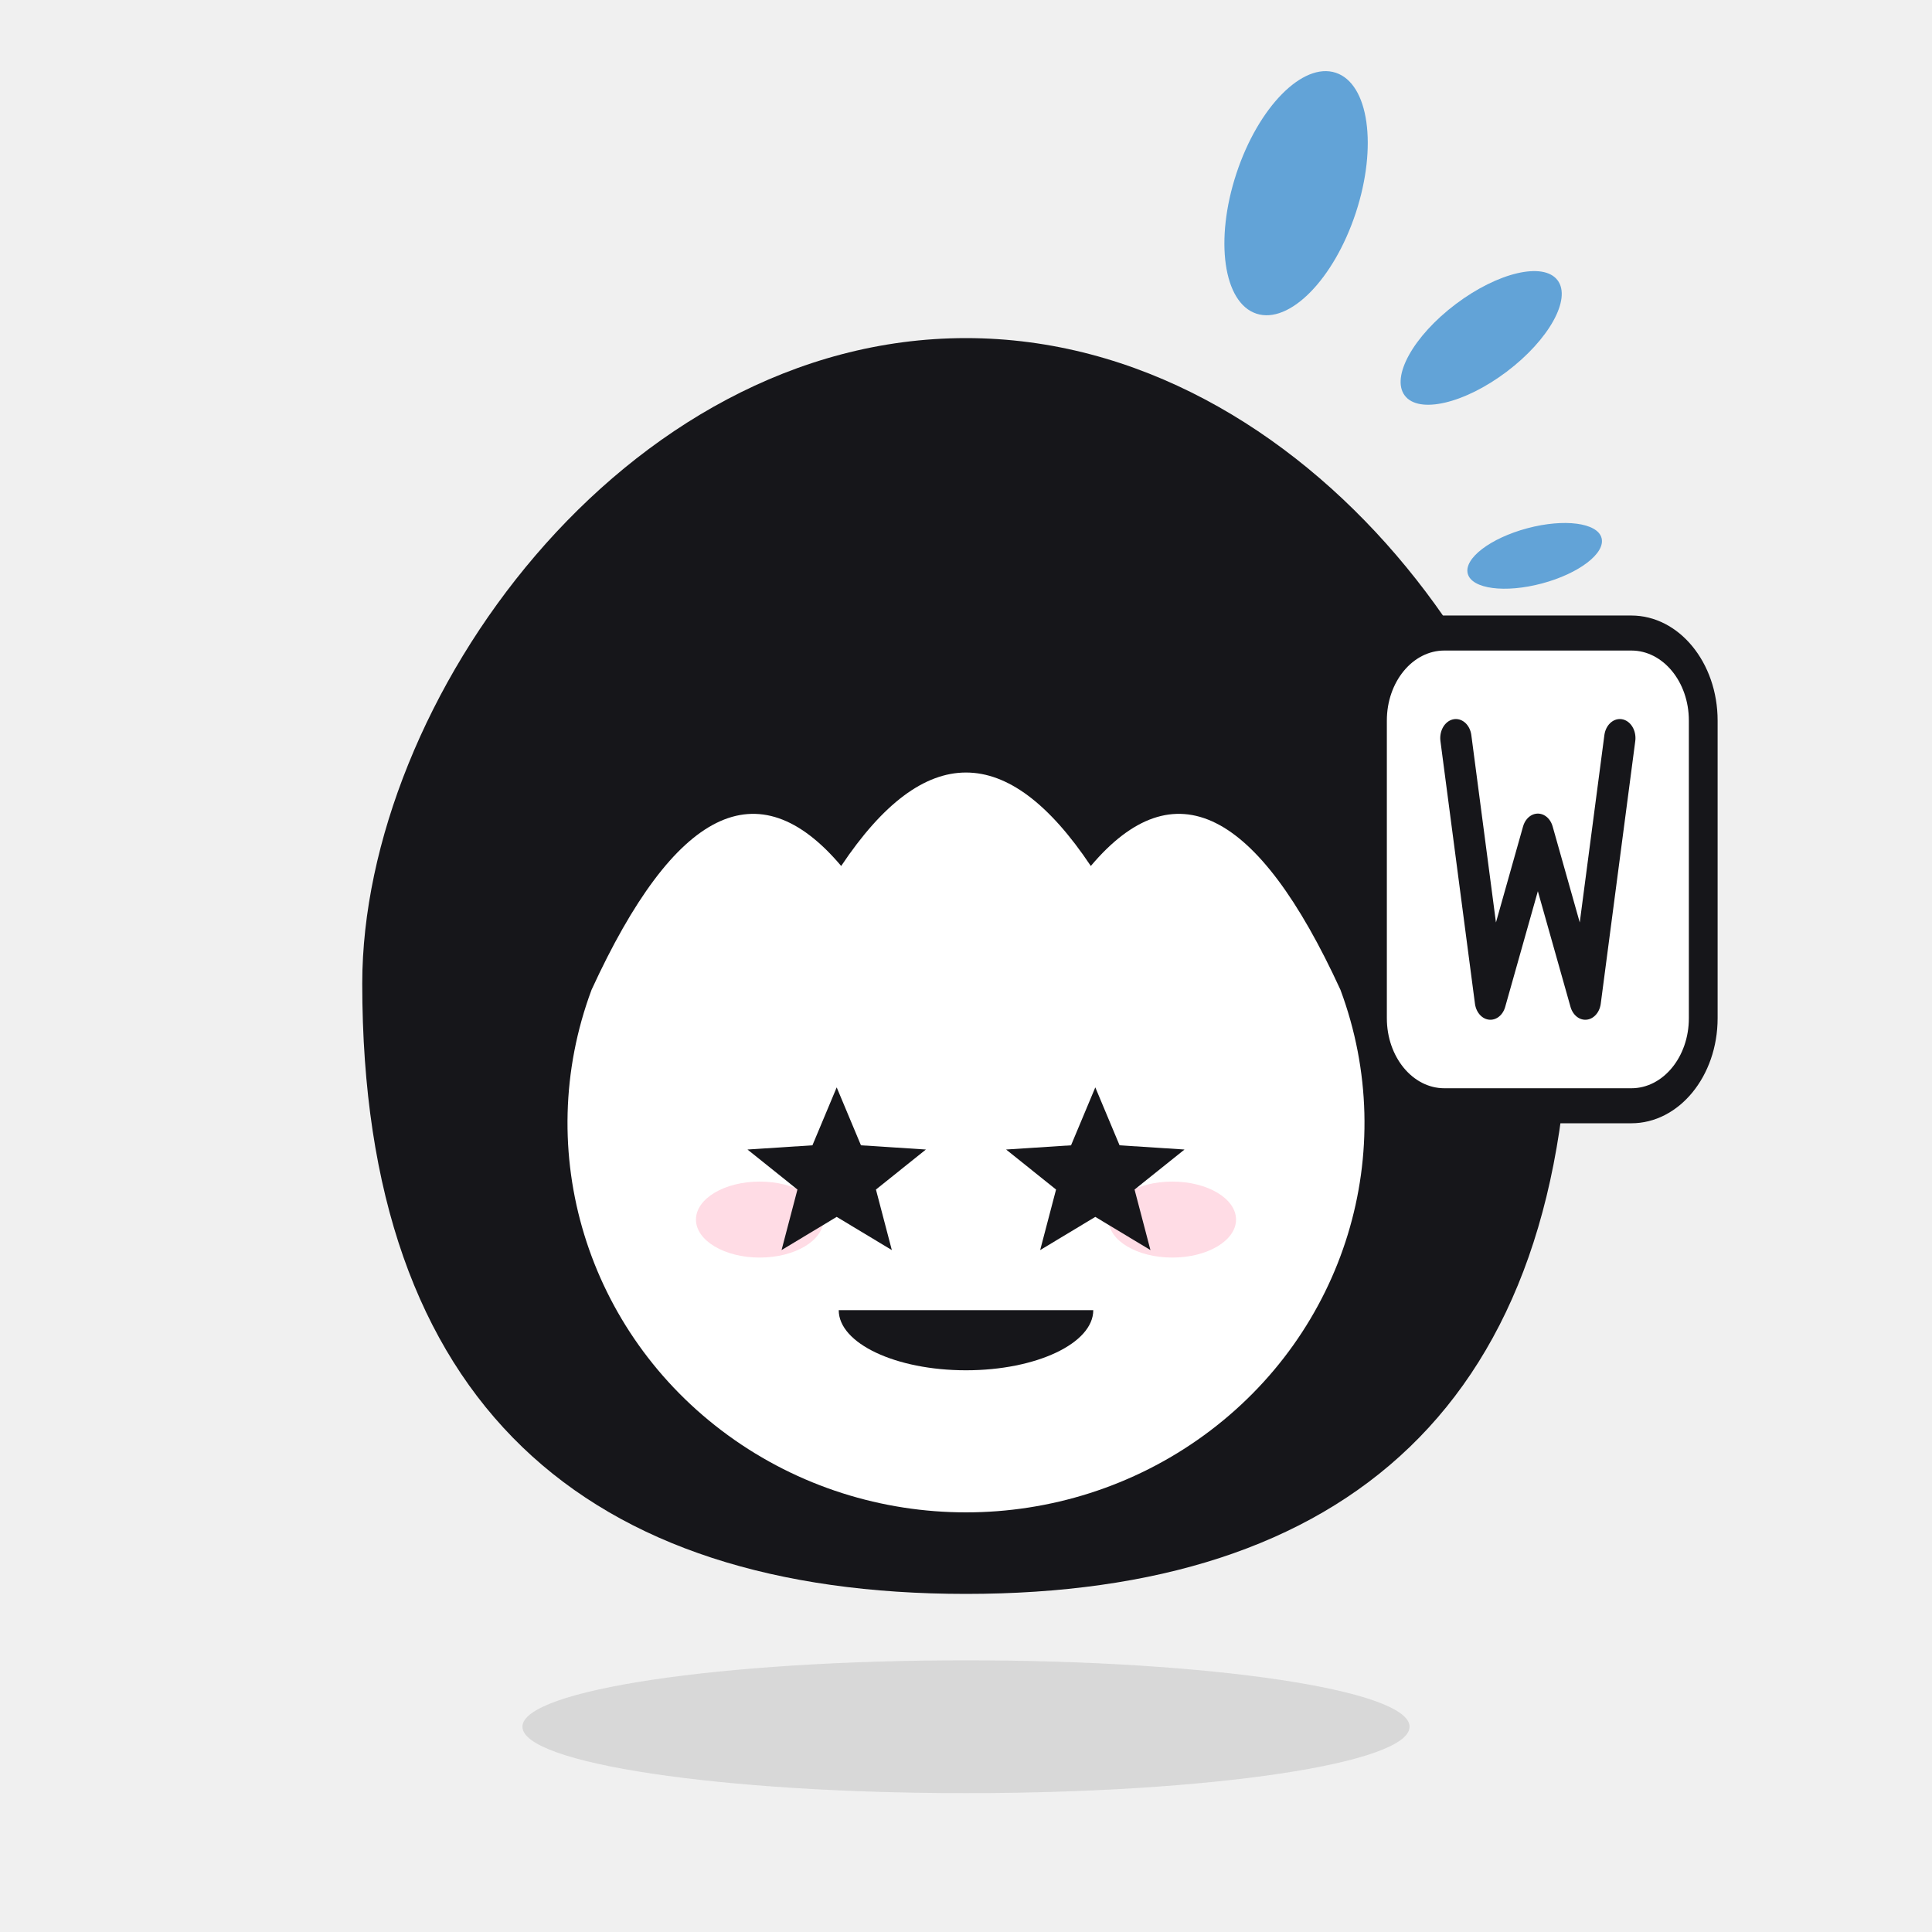
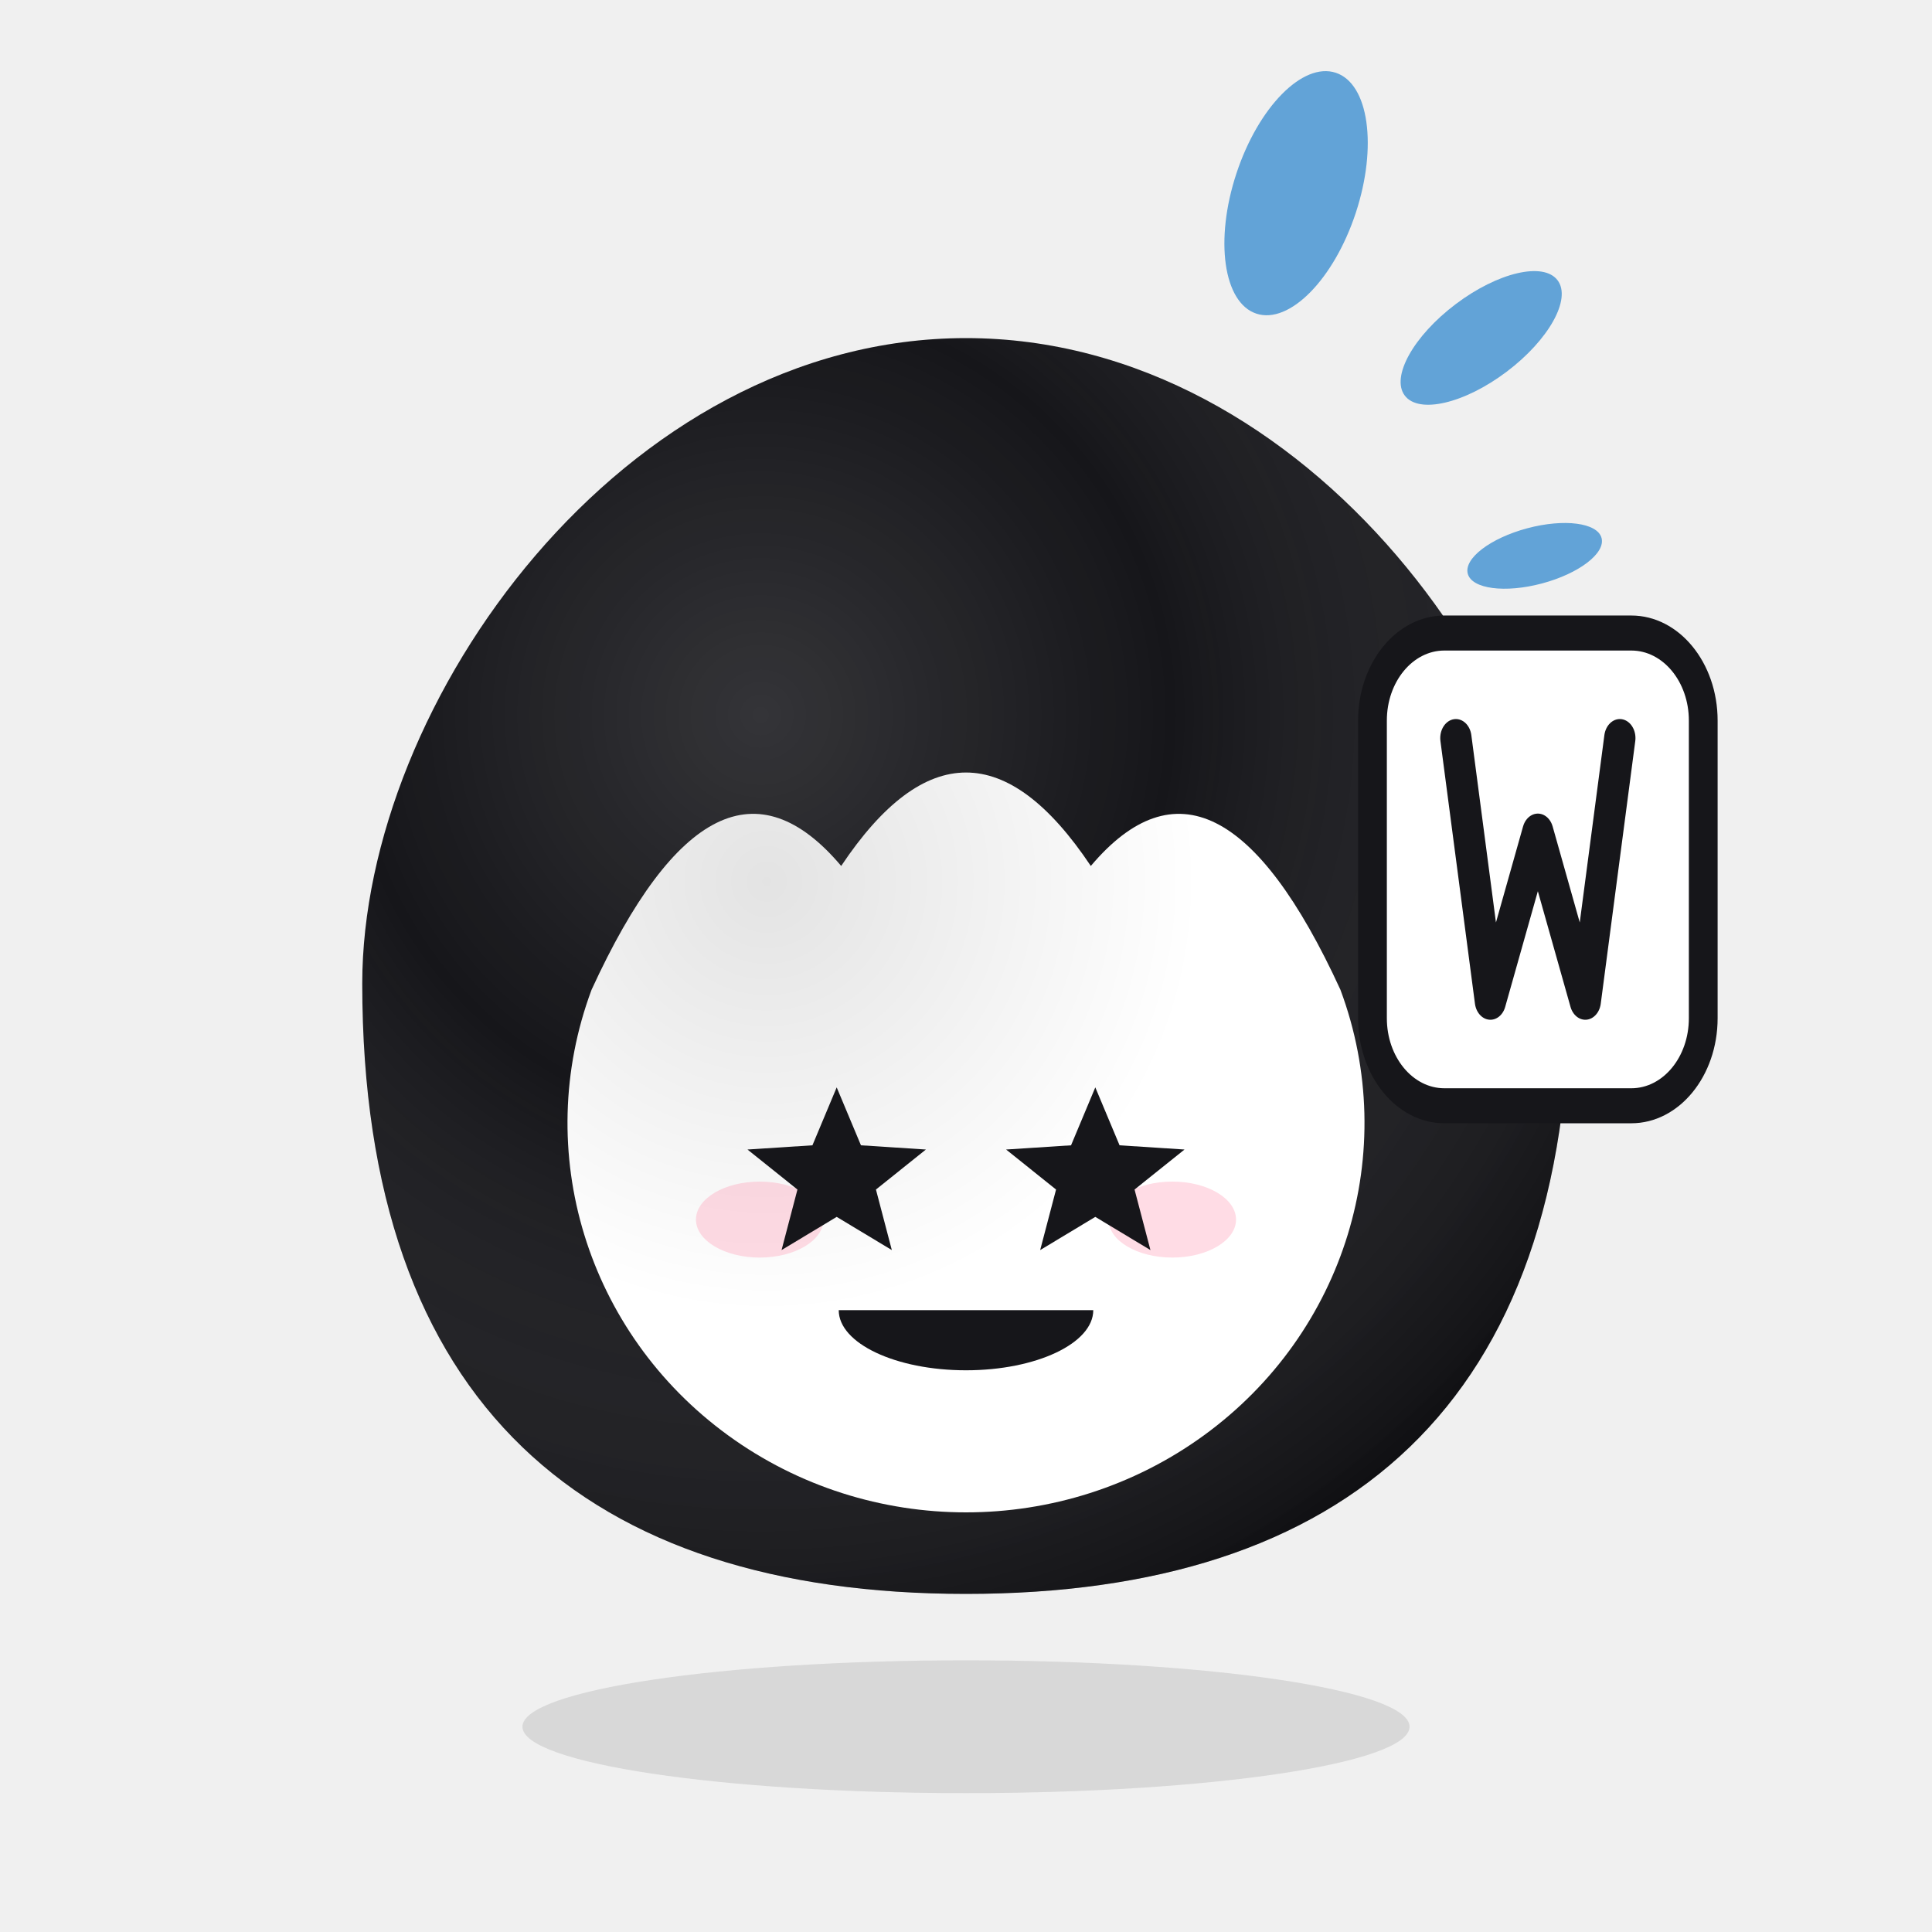
<svg xmlns="http://www.w3.org/2000/svg" width="320" height="320" viewBox="0 0 320 320">
  <defs>
+     <radialGradient id="bg0" gradientUnits="userSpaceOnUse" cx="-34" cy="-41.6" r="162" fx="-34" fy="-41.6">
+       <stop offset="0" stop-color="rgba(255,255,255,0.13)" />
+       <stop offset="0.42" stop-color="rgba(255,255,255,0)" />
+       <stop offset="1" stop-color="rgba(0,0,0,0.26)" />
+     </radialGradient>
    <clipPath id="bc1">
+       <path d="M62.02 3.941C71.993 30.718 62.802 60.717 39.412 77.734C16.023 94.75 -16.023 94.75 -39.412 77.734C-62.802 60.717 -71.993 30.718 -62.02 3.941Q-41.346 -41.061 -20.673 -16.567Q0 -47.525 20.673 -16.567Q41.346 -41.061 62.02 3.941Z" transform="matrix(1 0 0 1 160 160)" />
+     </clipPath>
+     <radialGradient id="bg1" gradientUnits="userSpaceOnUse" cx="-33" cy="-13.987" r="119.318" fx="-33" fy="-13.987">
+       <stop offset="0" stop-color="rgba(0,0,0,0.109)" />
+       <stop offset="0.6" stop-color="rgba(0,0,0,0)" />
+     </radialGradient>
+     <clipPath id="bc2">
      <path d="M62.02 3.941C71.993 30.718 62.802 60.717 39.412 77.734C16.023 94.75 -16.023 94.75 -39.412 77.734C-62.802 60.717 -71.993 30.718 -62.02 3.941Q-41.346 -41.061 -20.673 -16.567Q0 -47.525 20.673 -16.567Q41.346 -41.061 62.02 3.941Z" transform="matrix(1 0 0 1 160 160)" />
    </clipPath>
  </defs>
  <path d="M73.467 126C73.467 132.075 40.575 137 0 137C-40.575 137 -73.467 132.075 -73.467 126C-73.467 119.925 -40.575 115 0 115C40.575 115 73.467 119.925 73.467 126" fill="rgba(22,22,26,0.13)" fill-opacity="0.857" transform="matrix(1 0 0 1 160 160)" />
  <path d="M0 -104C56.792 -104 100 -43.68 100 2.912C100 72.8 62.674 104 0 104C-62.674 104 -100 72.8 -100 2.912C-100 -43.68 -56.792 -104 0 -104Z" fill="#16161A" transform="matrix(1 0 0 1 160 160)" />
+   <path d="M0 -104C56.792 -104 100 -43.68 100 2.912C100 72.8 62.674 104 0 104C-62.674 104 -100 72.8 -100 2.912C-100 -43.68 -56.792 -104 0 -104Z" fill="url(#bg0)" transform="matrix(1 0 0 1 160 160)" />
  <path d="M62.02 3.941C71.993 30.718 62.802 60.717 39.412 77.734C16.023 94.75 -16.023 94.75 -39.412 77.734C-62.802 60.717 -71.993 30.718 -62.02 3.941Q-41.346 -41.061 -20.673 -16.567Q0 -47.525 20.673 -16.567Q41.346 -41.061 62.02 3.941Z" fill="#FFFFFF" transform="matrix(1 0 0 1 160 160)" />
+   <g clip-path="url(#bc1)">
+     <path d="M62.02 3.941C71.993 30.718 62.802 60.717 39.412 77.734C16.023 94.75 -16.023 94.75 -39.412 77.734C-62.802 60.717 -71.993 30.718 -62.02 3.941Q-41.346 -41.061 -20.673 -16.567Q0 -47.525 20.673 -16.567Q41.346 -41.061 62.02 3.941Z" fill="url(#bg1)" transform="matrix(1 0 0 1 160 160)" />
+   </g>
  <path d="M11.5 0C11.5 3.866 6.351 7 0 7C-6.351 7 -11.5 3.866 -11.5 0C-11.5 -3.866 -6.351 -7 0 -7C6.351 -7 11.5 -3.866 11.5 0" fill="rgba(255,138,168,0.42)" fill-opacity="0.7" transform="matrix(0.918 0 0 0.899 125.83 202)" />
  <path d="M11.5 0C11.5 3.866 6.351 7 0 7C-6.351 7 -11.5 3.866 -11.5 0C-11.5 -3.866 -6.351 -7 0 -7C6.351 -7 11.5 -3.866 11.5 0" fill="rgba(255,138,168,0.42)" fill-opacity="0.7" transform="matrix(0.918 0 0 0.899 194.17 202)" />
-   <g clip-path="url(#bc1)">
+   <g clip-path="url(#bc2)">
    <path d="M0 -16L4.138 -5.695L15.217 -4.944L6.695 2.175L9.405 12.944L0 7.04L-9.405 12.944L-6.695 2.175L-15.217 -4.944L-4.138 -5.695Z" fill="#16161A" transform="matrix(0.971 0 0 0.931 138.583 195)" />
    <path d="M0 -16L4.138 -5.695L15.217 -4.944L6.695 2.175L9.405 12.944L0 7.04L-9.405 12.944L-6.695 2.175L-15.217 -4.944L-4.138 -5.695Z" fill="#16161A" transform="matrix(0.971 0 0 0.931 181.417 195)" />
    <path d="M-21.08 0L21.08 0C21.08 6.835 11.642 12.376 0 12.376C-11.642 12.376 -21.08 6.835 -21.08 0Z" fill="#16161A" transform="matrix(1 0 0 0.805 160 217)" />
  </g>
  <path d="M-10.215 -10.816C-8.289 -8.119 -9.498 -3.956 -12.914 -1.517C-16.33 0.922 -20.66 0.713 -22.585 -1.984C-24.511 -4.681 -23.302 -8.844 -19.886 -11.283C-16.47 -13.722 -12.14 -13.513 -10.215 -10.816" fill="#2A2A31" transform="matrix(0.825 0 0 1 265.983 157.6)" />
  <path d="M17.2 0C17.2 11.267 9.499 20.4 0 20.4C-9.499 20.4 -17.2 11.267 -17.2 0C-17.2 -11.267 -9.499 -20.4 0 -20.4C9.499 -20.4 17.2 -11.267 17.2 0" fill="#2A2A31" transform="matrix(0.825 0 0 1 265.983 157.6)" />
  <path d="M10.407 0C10.407 11.598 5.748 21 0 21C-5.748 21 -10.407 11.598 -10.407 0C-10.407 -11.598 -5.748 -21 0 -21C5.748 -21 10.407 -11.598 10.407 0" fill="#1478C9" fill-opacity="0.644" transform="matrix(0.95 0.313 -0.313 0.95 214.672 32)" />
  <path d="M7.013 0C7.013 8.759 3.873 15.859 0 15.859C-3.873 15.859 -7.013 8.759 -7.013 0C-7.013 -8.759 -3.873 -15.859 0 -15.859C3.873 -15.859 7.013 -8.759 7.013 0" fill="#1478C9" fill-opacity="0.644" transform="matrix(0.602 0.798 -0.798 0.602 245.33 55.971)" />
  <path d="M4.73 0C4.73 6.334 2.612 11.469 0 11.469C-2.612 11.469 -4.73 6.334 -4.73 0C-4.73 -6.334 -2.612 -11.469 0 -11.469C2.612 -11.469 4.73 -6.334 4.73 0" fill="#1478C9" fill-opacity="0.644" transform="matrix(0.258 0.966 -0.966 0.258 254.188 92.067)" />
  <path d="M-13 -27L13 -27L13 -27C18.523 -27 23 -22.523 23 -17L23 17L23 17C23 22.523 18.523 27 13 27L-13 27L-13 27C-18.523 27 -23 22.523 -23 17L-23 -17L-23 -17C-23 -22.523 -18.523 -27 -13 -27Z" fill="#FFFFFF" transform="matrix(1.191 0 0 1.45 254.717 144)" />
  <path d="M-13 -27L13 -27L13 -27C18.523 -27 23 -22.523 23 -17L23 17L23 17C23 22.523 18.523 27 13 27L-13 27L-13 27C-18.523 27 -23 22.523 -23 17L-23 -17L-23 -17C-23 -22.523 -18.523 -27 -13 -27Z" fill="none" stroke="#16161A" stroke-width="4" stroke-linecap="round" stroke-linejoin="round" transform="matrix(1.191 0 0 1.45 254.717 144)" />
  <path d="M-0.38 -0.5L-0.22 0.5L0 -0.14L0.22 0.5L0.38 -0.5" fill="none" stroke="#16161A" stroke-width="0.145" stroke-linecap="round" stroke-linejoin="round" transform="matrix(35.728 0 0 43.5 254.717 144)" />
</svg>
